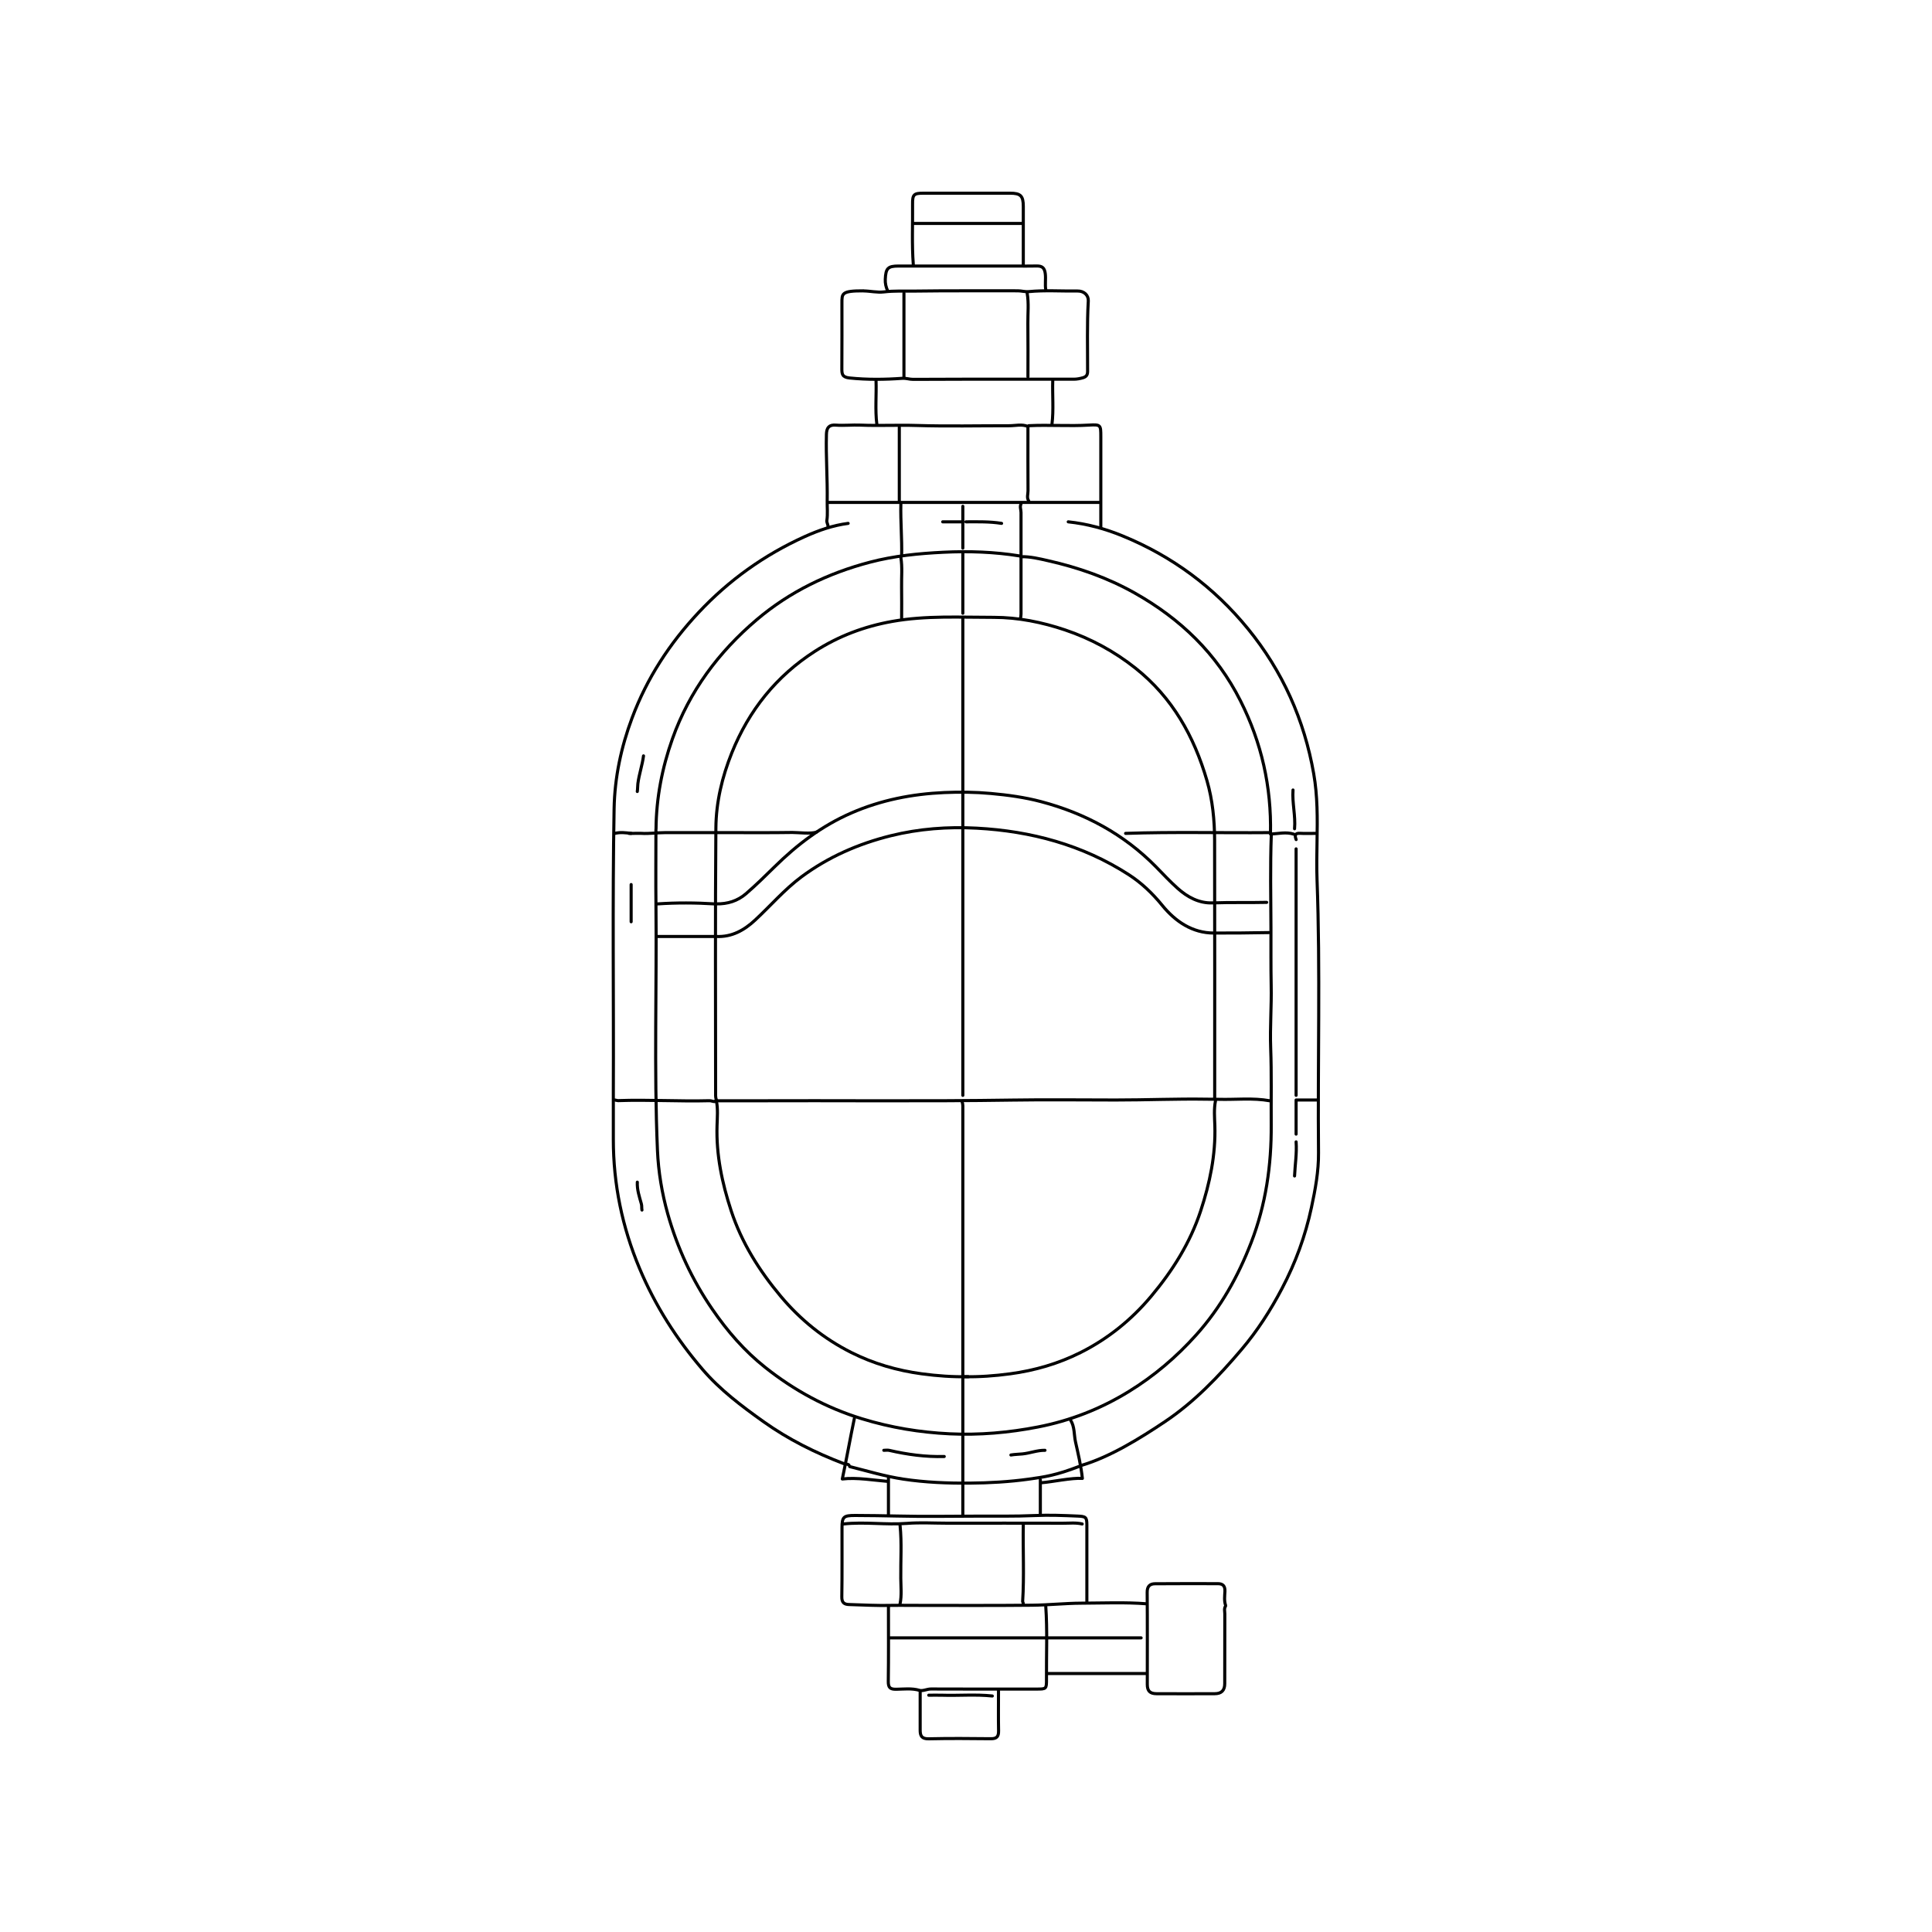
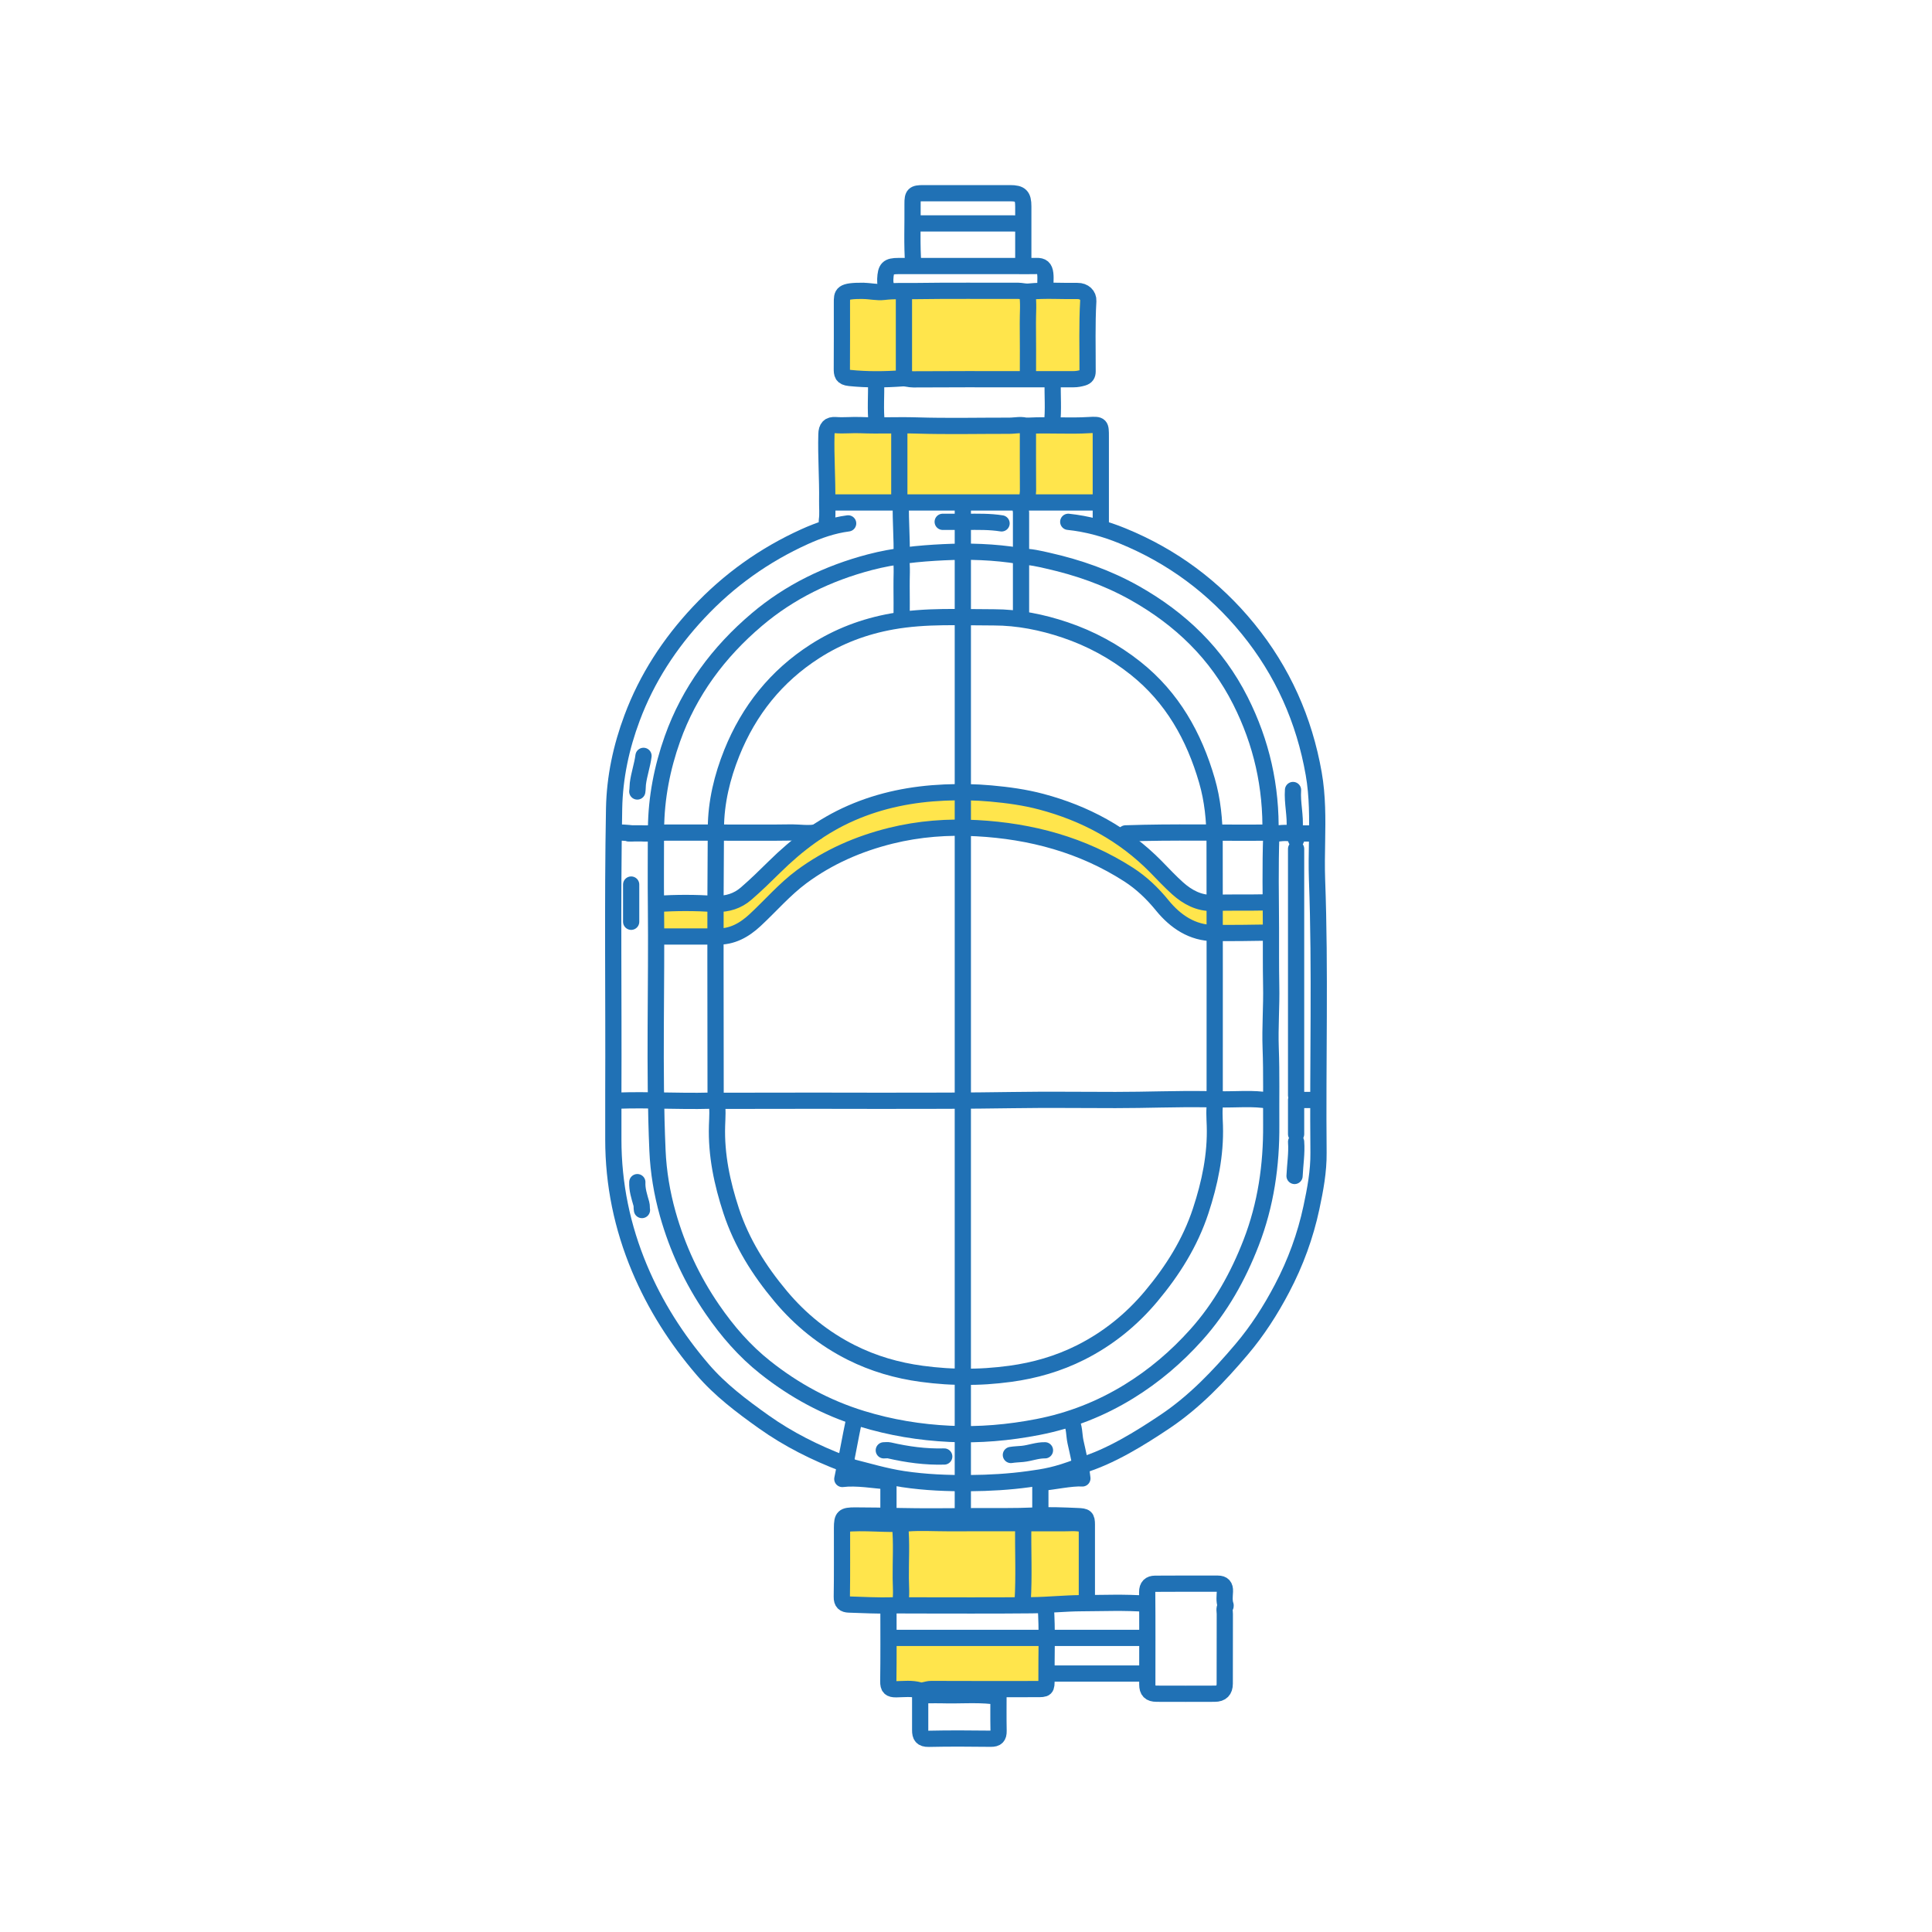
- <svg xmlns="http://www.w3.org/2000/svg" id="icons" viewBox="0 0 500 500">
-   <defs>
-     <style>
-       .cls-1 {
-         fill: none;
-         stroke: #000;
-         stroke-linecap: round;
-         stroke-linejoin: round;
-         stroke-width: .8px;
-       }
-     </style>
-   </defs>
-   <path class="cls-1" d="M276.46,135.05c4.86.51,9.54,1.79,14.03,3.63,12.86,5.26,23.71,13.29,32.49,24.06,8.96,10.99,14.57,23.57,17.01,37.51,1.01,5.74.96,11.61.86,17.44-.06,3.34-.12,6.69,0,10.03.87,23.53.15,47.07.38,70.6.05,4.82-.84,9.55-1.84,14.23-1.56,7.29-4.11,14.26-7.59,20.87-2.95,5.63-6.38,10.98-10.48,15.81-5.89,6.95-12.18,13.56-19.82,18.68-6.4,4.29-14.23,9.16-21.71,11.36" />
-   <path class="cls-1" d="M314.57,284.88c-.43,2.13-.24,4.29-.17,6.42.24,7.6-1.31,14.91-3.66,22.06-2.71,8.24-7.24,15.45-12.8,22.09-5.12,6.12-11.21,11.02-18.29,14.58-5.72,2.87-11.83,4.65-18.22,5.51-4.01.54-8.01.83-12.04.75" />
-   <path class="cls-1" d="M334.83,215.88c-1.99-.65-4.01-.12-6.03-.02.27-12.27-2.31-23.67-7.77-34.5-6.17-12.23-15.53-21.21-27.32-27.86-7.05-3.97-14.61-6.62-22.47-8.39-2.29-.52-4.62-1.09-7.01-1.04" />
-   <path class="cls-1" d="M329.01,216.08c-.29,8.02-.13,16.05-.09,24.07.02,4.95-.04,9.89.06,14.84.12,5.41-.33,10.84-.13,16.24.25,6.62.09,13.24.14,19.86.08,10.46-1.39,20.67-5.19,30.49-3.39,8.77-7.9,16.84-14.22,23.89-5.14,5.73-10.88,10.62-17.45,14.66-7.31,4.49-15.12,7.54-23.5,9.17-7.54,1.47-15.19,2.14-22.86,1.77-7.7-.37-15.26-1.61-22.69-3.89-9.25-2.84-17.52-7.33-25.05-13.31-5.38-4.26-9.79-9.37-13.67-15.02-5.23-7.61-9.06-15.87-11.55-24.71-1.5-5.35-2.42-10.85-2.66-16.43-.91-21.19-.16-42.39-.39-63.58-.07-6.08-.01-12.17-.01-18.25" />
-   <path class="cls-1" d="M263.83,143.87c-6.52-1.05-13.09-1.27-19.65-.95-6.4.31-12.82.94-19.05,2.58-10.81,2.84-20.72,7.61-29.26,14.85-9.9,8.39-17.48,18.56-21.85,30.87-2.66,7.49-4.17,15.26-4.24,23.25,0,.33-.18.73.19,1" />
-   <path class="cls-1" d="M219.5,135.45c-3.94.51-7.64,1.8-11.23,3.42-10.46,4.73-19.63,11.27-27.48,19.65-7.49,7.99-13.38,17.03-17.21,27.29-2.82,7.53-4.5,15.36-4.65,23.45-.45,24.47-.09,48.94-.2,73.41-.02,4.08,0,8.16,0,12.24,0,11.56,2.29,22.63,6.77,33.32,4.05,9.65,9.59,18.33,16.35,26.21,4.53,5.28,10.1,9.47,15.78,13.51,6.41,4.56,13.36,8.02,20.67,10.81.46.18,1,.04,1.41.39" />
-   <path class="cls-1" d="M185.4,284.68c-.27-.72-.2-1.47-.2-2.21,0-22.73-.12-45.47.07-68.2.05-6.68,1.62-13.21,4.13-19.46,4.43-10.99,11.5-19.84,21.49-26.25,6.12-3.93,12.78-6.45,20.02-7.74,8.76-1.56,17.53-1.04,26.29-1.05,6.28,0,12.51,1.26,18.42,3.25,6.6,2.22,12.78,5.55,18.28,9.93,9.5,7.56,15.13,17.59,18.46,29.08,1.46,5.05,1.97,10.23,1.98,15.45.05,22.33.02,44.66.02,66.99" />
-   <path class="cls-1" d="M248.98,285.08c.27.72.2,1.47.2,2.21,0,29.28,0,58.57,0,87.85v16.85" />
-   <path class="cls-1" d="M249.18,160.12v123.36" />
-   <path class="cls-1" d="M328.61,284.88c-4.39-.8-8.83-.25-13.24-.38-1-.03-2.01-.01-3.01-.03-7.89-.13-15.78.22-23.67.21-8.89,0-17.79-.12-26.68.02-22.73.35-45.47.08-68.2.18-2.87.01-5.75,0-8.62,0" />
-   <path class="cls-1" d="M185.4,242.36c4.01.19,7.22-1.64,10.01-4.23,4.02-3.73,7.6-7.93,12.04-11.23,6.96-5.15,14.72-8.53,23.08-10.61,7.31-1.81,14.78-2.37,22.26-1.96,14.05.76,27.34,4.32,39.3,12.01,3.32,2.14,6.16,4.85,8.69,7.96,3.41,4.19,7.81,7.18,13.39,7.17,4.74,0,9.49-.02,14.24-.12" />
-   <path class="cls-1" d="M335.43,219.69v63.78" />
-   <path class="cls-1" d="M327.81,233.53c-4.68.11-9.36-.03-14.04.14-3.45.12-6.46-1.49-9-3.77-1.97-1.76-3.78-3.71-5.63-5.6-8.3-8.43-18.33-13.82-29.69-16.83-4.26-1.13-8.61-1.72-13.02-2.12-4.03-.37-8.05-.41-12.04-.24-8.31.37-16.37,1.93-24.09,5.3-7.59,3.31-14,8.17-19.82,13.9-2.43,2.39-4.86,4.78-7.44,7-2.18,1.87-4.76,2.66-7.62,2.61" />
-   <path class="cls-1" d="M258.41,437.52c0,3.48-.05,6.95.02,10.43.03,1.51-.52,2.05-2.03,2.03-5.35-.06-10.7-.1-16.05.02-1.79.04-2.22-.75-2.21-2.25.01-3.34,0-6.69,0-10.03" />
-   <path class="cls-1" d="M264.83,68.45c0-5.01,0-10.03,0-15.04,0-2.72-.71-3.41-3.41-3.41-7.49,0-14.98,0-22.46,0-2.43,0-2.82.32-2.79,2.81.06,5.22-.21,10.43.19,15.65" />
-   <path class="cls-1" d="M230.13,423.88h65.19" />
-   <path class="cls-1" d="M223.51,75.27c-5.76-.03-5.62.69-5.62,3.21,0,5.62.02,11.23-.02,16.85-.01,1.46.07,2.29,2.01,2.49,4.56.47,9.1.42,13.65.09.98-.07,1.85.28,2.81.27,9.09-.06,18.19-.04,27.28-.04,4.75,0,9.49,0,14.24,0,.84,0,1.61-.15,2.41-.38.89-.26,1.2-.77,1.2-1.63.02-6.08-.17-12.17.18-18.25.08-1.45-1.09-2.6-2.79-2.57-4.21.06-8.43-.25-12.64.16-.94.09-1.86-.21-2.81-.21-8.83.03-17.65-.06-26.48.07-2.74.04-5.47-.12-8.24.22-1.62.2-3.45-.24-5.2-.26" />
-   <path class="cls-1" d="M281.28,414.45c0-6.62,0-13.24,0-19.86,0-1.98-.33-2.14-2.4-2.23-3.68-.16-7.36-.31-11.03-.14-5.28.24-10.57.13-15.85.16-6.55.03-13.11.12-19.66-.03-3.68-.08-7.35-.14-11.03-.15-3.01,0-3.39.34-3.4,3.2-.02,5.95.05,11.9-.05,17.85-.03,1.49.61,1.96,1.85,2,3.74.11,7.48.33,11.23.22,1.47-.04,2.94,0,4.41,0,10.56,0,21.13.07,31.69-.04,4.28-.04,8.56-.51,12.84-.53,5.61-.02,11.24-.28,16.85.16" />
-   <path class="cls-1" d="M266.23,110.17c5.21-.26,10.43.16,15.65-.16,2.99-.18,3.01,0,3.01,2.97v23.47" />
-   <path class="cls-1" d="M280.07,394.4c-1.66-.39-3.34-.18-5.01-.19-9.96-.03-19.92-.01-29.89-.01-3.48,0-6.97-.22-10.43.05-5.49.43-10.98-.45-16.45.15" />
-   <path class="cls-1" d="M284.49,130.03h-70" />
-   <path class="cls-1" d="M266.23,129.63c-.57-.83-.17-1.74-.18-2.61-.04-5.55-.02-11.1-.02-16.65-1.58-.66-3.21-.19-4.81-.19-8.02-.01-16.05.18-24.07-.07-4.82-.15-9.63.11-14.45-.09-2.13-.09-4.27.16-6.42,0-1.71-.13-2.36.66-2.4,2.37-.16,5.75.29,11.5.2,17.25-.03,1.67.16,3.37-.08,5-.1.69.34,1.07.28,1.62" />
-   <path class="cls-1" d="M317.18,415.46c-.4-1.18-.23-2.41-.17-3.61.06-1.38-.51-2-1.83-2-5.42,0-10.83-.03-16.25.02-1.31.01-2.05.64-2.04,2.19.07,7.96.03,15.91.03,23.87,0,1.69.68,2.39,2.4,2.4,5.01.02,10.03.02,15.04,0,1.76,0,2.6-.86,2.6-2.6.01-6.02,0-12.03.02-18.05,0-.66-.24-1.37.19-2.01" />
-   <path class="cls-1" d="M229.73,75.27c-.44-.95-.67-1.93-.62-3.01.13-2.83.67-3.41,3.43-3.41,10.03,0,20.06,0,30.09,0,1.87,0,3.75.04,5.62-.01,1.45-.04,2.09.47,2.27,2.01.17,1.42-.12,2.82.14,4.22" />
-   <path class="cls-1" d="M236.55,57.82c1.96,0,1.33,0,2.01,0,7.62,0,15.24,0,22.87,0,1,0,2.01.03,3.01,0" />
-   <path class="cls-1" d="M296.52,433.11h-25.27" />
-   <path class="cls-1" d="M211.34,215.32c-1.24.56-5.06.1-6.29.12-5.68.09-11.37.04-17.05.04-5.28,0-10.56,0-15.85,0-2.08,0-4.14.33-6.22.19-.34-.02.58.01-3.16.01" />
-   <path class="cls-1" d="M328.41,215.48c-12.37.11-24.74-.23-37.11.2" />
-   <path class="cls-1" d="M265.83,75.87c.46,2.6.15,5.22.18,7.82.06,4.61.02,9.23.02,13.84" />
-   <path class="cls-1" d="M233.94,75.87v21.66" />
-   <path class="cls-1" d="M229.93,415.86c0,6.42.05,12.84-.04,19.26-.02,1.61.44,2.08,2.04,2.06,2-.03,4.01-.31,6.04.28.86.25,1.94-.36,2.99-.35,9.09.04,18.19.03,27.28.02,2.54,0,2.61,0,2.59-2.61-.05-6.28.25-12.57-.19-18.85" />
-   <path class="cls-1" d="M264.83,394.6c-.12,6.62.25,13.24-.17,19.86,0,.13.18.37.17.6" />
-   <path class="cls-1" d="M232.94,394.8c.46,4.54.13,9.09.18,13.64.02,2.2.27,4.42-.18,6.62" />
-   <path class="cls-1" d="M279.24,379.52c-5.91,2.28-8.88,2.71-13,3.28-5.07.7-10.19.99-15.25,1.03-5.74.05-11.53-.18-17.25-1.04-4.71-.71-9.24-2.09-13.84-3.24" />
-   <path class="cls-1" d="M232.74,110.58v19.26" />
-   <path class="cls-1" d="M277.06,367.52c1.09,1.72.87,3.78,1.28,5.64.66,2.97,1.39,5.96,1.78,9.45-2.73-.2-7.83.91-10.51,1.11" />
-   <path class="cls-1" d="M233.14,144.27c.42,2.53.14,5.08.19,7.62.05,2.74.01,5.48.01,8.22" />
-   <path class="cls-1" d="M264.23,130.43c-.35.74.01,1.47.01,2.21-.02,8.76-.02,17.52,0,26.28,0,.42-.06.82-.21,1.2" />
-   <path class="cls-1" d="M244.37,376.94c-4.82.14-9.56-.51-14.24-1.59-.44-.1-.93-.01-1.4-.01" />
-   <path class="cls-1" d="M249.18,143.27v15.44" />
-   <path class="cls-1" d="M185,285.08c-.48.03-.9-.23-1.4-.22-7.89.21-15.78-.3-23.67-.02-.19,0-.53-.12-.8-.16" />
-   <path class="cls-1" d="M170.16,242.36h14.84" />
-   <path class="cls-1" d="M185,233.93c-4.95-.31-9.9-.34-14.84,0" />
-   <path class="cls-1" d="M221.1,367.12c-1.08,5.12-1.97,10.28-3.11,15.64,3.66-.46,8.4.36,11.74.62" />
-   <path class="cls-1" d="M272.45,98.54c-.12,3.74.26,7.5-.2,11.23" />
-   <path class="cls-1" d="M226.72,98.54c.12,3.74-.26,7.5.2,11.23" />
-   <path class="cls-1" d="M334.63,204.45c-.24,3.36.69,6.67.4,10.03" />
-   <path class="cls-1" d="M163.34,228.92v9.63" />
-   <path class="cls-1" d="M229.93,382.56v9.43" />
-   <path class="cls-1" d="M259.21,135.45c-3.06-.49-6.14-.41-9.23-.4" />
-   <path class="cls-1" d="M166.54,195.62c-.31,2.44-1.16,4.77-1.46,7.21-.08.67-.04,1.35-.15,2.01" />
-   <path class="cls-1" d="M256.81,438.92c-4.34-.46-8.69-.06-13.04-.2-1.14-.03-2.27,0-3.41,0" />
-   <path class="cls-1" d="M341.05,284.68c-1.81,0-3.62,0-5.62,0,0,2.81,0,5.82,0,8.83" />
-   <path class="cls-1" d="M270.44,375.34c-1.98-.04-3.84.73-5.8.93-.98.1-2.02.11-3.02.28" />
-   <path class="cls-1" d="M269.24,382.96v8.83" />
-   <path class="cls-1" d="M335.43,295.51c.22,2.96-.27,5.88-.4,8.83" />
-   <path class="cls-1" d="M164.94,305.94c-.1,1.95.53,3.78,1.04,5.6.16.56.05,1.09.16,1.62" />
-   <path class="cls-1" d="M233.14,130.43c-.11,4.48.32,8.96.2,13.44" />
-   <path class="cls-1" d="M249.18,131.03v10.83" />
-   <path class="cls-1" d="M340.45,215.68c-1.34,0-2.68.06-4.01-.02-1.44-.08-1.35.66-1,1.62" />
-   <path class="cls-1" d="M248.78,135.05h-4.81" />
-   <path class="cls-1" d="M163.34,215.68c-1.4-.17-2.81-.36-4.21,0" />
-   <path class="cls-1" d="M185.4,284.88c.43,2.13.24,4.29.17,6.42-.24,7.6,1.31,14.91,3.66,22.06,2.71,8.24,7.24,15.45,12.8,22.09,5.12,6.12,11.21,11.02,18.29,14.58,5.72,2.87,11.83,4.65,18.22,5.51,4.01.54,8.01.83,12.04.75" />
+ <svg xmlns="http://www.w3.org/2000/svg" width="500" height="500" viewBox="0 0 500 500" fill="none">
+   <path d="M169.5 243V234H176C186.4 234 191.333 231.667 192.5 230.5C209 218 219 206 249 204.5C273 203.3 294 218 301.5 225.5C306.3 235.1 321.5 235.167 328.5 234V241C315.7 243.4 306.167 240 303 238C295.8 224 271 216.833 259.5 215C236.7 208.2 211.667 222.5 202 230.5C193.6 240.5 187.833 243 186 243H169.5Z" fill="#FFDA00" fill-opacity="0.7" />
+   <rect x="219" y="394" width="61" height="21" fill="#FFDA00" fill-opacity="0.7" />
+   <rect x="230" y="424" width="41" height="14" fill="#FFDA00" fill-opacity="0.7" />
+   <rect x="215" y="111" width="70" height="21" fill="#FFDA00" fill-opacity="0.7" />
+   <rect x="218" y="76" width="64" height="21" fill="#FFDA00" fill-opacity="0.7" />
+   <path d="M276.461 135.047C281.321 135.557 286.001 136.837 290.491 138.677C303.351 143.937 314.201 151.967 322.981 162.737C331.941 173.727 337.551 186.307 339.991 200.247C341.001 205.987 340.951 211.857 340.851 217.687C340.791 221.027 340.731 224.377 340.851 227.717C341.721 251.247 341.001 274.787 341.231 298.317C341.281 303.137 340.391 307.867 339.391 312.547C337.831 319.837 335.281 326.807 331.801 333.417C328.851 339.047 325.421 344.397 321.321 349.227C315.431 356.177 309.141 362.787 301.501 367.907C295.101 372.197 287.271 377.067 279.791 379.267" stroke="#2071B5" stroke-width="4.2" stroke-linecap="round" stroke-linejoin="round" />
+   <path d="M314.571 284.883C314.141 287.013 314.331 289.173 314.401 291.303C314.641 298.903 313.091 306.213 310.741 313.363C308.031 321.603 303.501 328.813 297.941 335.453C292.821 341.573 286.731 346.473 279.651 350.033C273.931 352.903 267.821 354.683 261.431 355.543C257.421 356.083 253.421 356.373 249.391 356.293" stroke="#2071B5" stroke-width="4.2" stroke-linecap="round" stroke-linejoin="round" />
+   <path d="M334.827 215.883C332.837 215.233 330.817 215.763 328.797 215.863C329.067 203.593 326.487 192.193 321.027 181.363C314.857 169.133 305.497 160.153 293.707 153.503C286.657 149.533 279.097 146.883 271.237 145.113C268.947 144.593 266.617 144.023 264.227 144.073" stroke="#2071B5" stroke-width="4.2" stroke-linecap="round" stroke-linejoin="round" />
+   <path d="M329.012 216.083C328.722 224.103 328.882 232.133 328.922 240.153C328.942 245.103 328.882 250.043 328.982 254.993C329.102 260.403 328.652 265.833 328.852 271.233C329.102 277.853 328.942 284.473 328.992 291.093C329.072 301.553 327.602 311.763 323.802 321.583C320.412 330.353 315.902 338.423 309.582 345.473C304.442 351.203 298.702 356.093 292.132 360.133C284.822 364.623 277.012 367.673 268.632 369.303C261.092 370.773 253.442 371.443 245.772 371.073C238.072 370.703 230.512 369.463 223.082 367.183C213.832 364.343 205.562 359.853 198.032 353.873C192.652 349.613 188.242 344.503 184.362 338.853C179.132 331.243 175.302 322.983 172.812 314.143C171.312 308.793 170.392 303.293 170.152 297.713C169.242 276.523 169.992 255.323 169.762 234.133C169.692 228.053 169.752 221.963 169.752 215.883" stroke="#2071B5" stroke-width="4.2" stroke-linecap="round" stroke-linejoin="round" />
+   <path d="M263.828 143.867C257.308 142.817 250.738 142.597 244.178 142.917C237.778 143.227 231.358 143.857 225.128 145.497C214.318 148.337 204.408 153.107 195.868 160.347C185.968 168.737 178.388 178.907 174.018 191.217C171.358 198.707 169.848 206.477 169.778 214.467C169.778 214.797 169.598 215.197 169.968 215.467" stroke="#2071B5" stroke-width="4.2" stroke-linecap="round" stroke-linejoin="round" />
+   <path d="M219.499 135.453C215.559 135.963 211.859 137.253 208.269 138.873C197.809 143.603 188.639 150.143 180.789 158.523C173.299 166.513 167.409 175.553 163.579 185.813C160.759 193.343 159.079 201.173 158.929 209.263C158.479 233.733 158.839 258.203 158.729 282.673C158.709 286.753 158.729 290.833 158.729 294.913C158.729 306.473 161.019 317.543 165.499 328.233C169.549 337.883 175.089 346.563 181.849 354.443C186.379 359.723 191.949 363.913 197.629 367.953C204.039 372.513 210.989 375.973 218.299 378.763C218.759 378.943 219.299 378.803 219.709 379.153" stroke="#2071B5" stroke-width="4.2" stroke-linecap="round" stroke-linejoin="round" />
+   <path d="M185.401 284.681C185.131 283.961 185.201 283.211 185.201 282.471C185.201 259.741 185.081 237.001 185.271 214.271C185.321 207.591 186.891 201.061 189.401 194.811C193.831 183.821 200.901 174.971 210.891 168.561C217.011 164.631 223.671 162.111 230.911 160.821C239.671 159.261 248.441 159.781 257.201 159.771C263.481 159.771 269.711 161.031 275.621 163.021C282.221 165.241 288.401 168.571 293.901 172.951C303.401 180.511 309.031 190.541 312.361 202.031C313.821 207.081 314.331 212.261 314.341 217.481C314.391 239.811 314.361 262.141 314.361 284.471" stroke="#2071B5" stroke-width="4.2" stroke-linecap="round" stroke-linejoin="round" />
+   <path d="M248.977 285.078C249.247 285.798 249.177 286.548 249.177 287.288C249.177 316.568 249.177 345.858 249.177 375.138V391.988" stroke="#2071B5" stroke-width="4.2" stroke-linecap="round" stroke-linejoin="round" />
+   <path d="M249.18 160.117V283.477" stroke="#2071B5" stroke-width="4.2" stroke-linecap="round" stroke-linejoin="round" />
+   <path d="M328.607 284.882C324.217 284.082 319.777 284.632 315.367 284.502C314.367 284.472 313.357 284.492 312.357 284.472C304.467 284.342 296.577 284.692 288.688 284.682C279.797 284.682 270.898 284.562 262.008 284.702C239.278 285.052 216.537 284.782 193.807 284.882C190.937 284.892 188.057 284.882 185.188 284.882" stroke="#2071B5" stroke-width="4.2" stroke-linecap="round" stroke-linejoin="round" />
+   <path d="M185.398 242.361C189.408 242.551 192.618 240.721 195.408 238.131C199.428 234.401 203.008 230.201 207.448 226.901C214.408 221.751 222.168 218.371 230.528 216.291C237.838 214.481 245.308 213.921 252.788 214.331C266.838 215.091 280.128 218.651 292.088 226.341C295.408 228.481 298.248 231.191 300.778 234.301C304.188 238.491 308.588 241.481 314.168 241.471C318.908 241.471 323.658 241.451 328.408 241.351" stroke="#2071B5" stroke-width="4.2" stroke-linecap="round" stroke-linejoin="round" />
+   <path d="M335.43 219.688V283.467" stroke="#2071B5" stroke-width="4.2" stroke-linecap="round" stroke-linejoin="round" />
+   <path d="M327.812 233.532C323.132 233.642 318.452 233.502 313.772 233.672C310.322 233.792 307.312 232.182 304.772 229.902C302.802 228.142 300.992 226.192 299.142 224.302C290.842 215.872 280.812 210.482 269.452 207.472C265.192 206.342 260.842 205.752 256.432 205.352C252.402 204.982 248.382 204.942 244.392 205.112C236.082 205.482 228.022 207.042 220.302 210.412C212.712 213.722 206.302 218.582 200.482 224.312C198.052 226.702 195.622 229.092 193.042 231.312C190.862 233.182 188.282 233.972 185.422 233.922" stroke="#2071B5" stroke-width="4.2" stroke-linecap="round" stroke-linejoin="round" />
+   <path d="M258.411 437.523C258.411 441.003 258.361 444.473 258.431 447.953C258.461 449.463 257.911 450.003 256.401 449.983C251.051 449.923 245.701 449.883 240.351 450.003C238.561 450.043 238.131 449.253 238.141 447.753C238.151 444.413 238.141 441.063 238.141 437.723" stroke="#2071B5" stroke-width="4.2" stroke-linecap="round" stroke-linejoin="round" />
+   <path d="M264.827 68.45C264.827 63.44 264.827 58.42 264.827 53.41C264.827 50.69 264.117 50 261.417 50C253.927 50 246.437 50 238.957 50C236.527 50 236.137 50.32 236.167 52.81C236.227 58.03 235.957 63.24 236.357 68.46" stroke="#2071B5" stroke-width="4.2" stroke-linecap="round" stroke-linejoin="round" />
+   <path d="M230.133 423.883H295.323" stroke="#2071B5" stroke-width="4.2" stroke-linecap="round" stroke-linejoin="round" />
+   <path d="M223.508 75.266C217.748 75.236 217.888 75.956 217.888 78.476C217.888 84.096 217.908 89.706 217.868 95.326C217.858 96.786 217.938 97.616 219.878 97.816C224.438 98.286 228.978 98.236 233.528 97.906C234.508 97.836 235.378 98.186 236.338 98.176C245.428 98.116 254.528 98.136 263.618 98.136C268.368 98.136 273.108 98.136 277.858 98.136C278.698 98.136 279.468 97.986 280.268 97.756C281.158 97.496 281.468 96.986 281.468 96.126C281.488 90.046 281.298 83.956 281.648 77.876C281.728 76.426 280.558 75.276 278.858 75.306C274.648 75.366 270.428 75.056 266.218 75.466C265.278 75.556 264.358 75.256 263.408 75.256C254.578 75.286 245.758 75.196 236.928 75.326C234.188 75.366 231.458 75.206 228.688 75.546C227.068 75.746 225.238 75.306 223.488 75.286" stroke="#2071B5" stroke-width="4.2" stroke-linecap="round" stroke-linejoin="round" />
+   <path d="M281.28 414.454C281.28 407.834 281.28 401.214 281.28 394.594C281.28 392.614 280.95 392.454 278.88 392.364C275.2 392.204 271.52 392.054 267.85 392.224C262.57 392.464 257.28 392.354 252 392.384C245.45 392.414 238.89 392.504 232.34 392.354C228.66 392.274 224.99 392.214 221.31 392.204C218.3 392.204 217.92 392.544 217.91 395.404C217.89 401.354 217.96 407.304 217.86 413.254C217.83 414.744 218.47 415.214 219.71 415.254C223.45 415.364 227.19 415.584 230.94 415.474C232.41 415.434 233.88 415.474 235.35 415.474C245.91 415.474 256.48 415.544 267.04 415.434C271.32 415.394 275.6 414.924 279.88 414.904C285.49 414.884 291.12 414.624 296.73 415.064" stroke="#2071B5" stroke-width="4.2" stroke-linecap="round" stroke-linejoin="round" />
+   <path d="M266.227 110.17C271.437 109.91 276.657 110.33 281.877 110.01C284.867 109.83 284.887 110.01 284.887 112.98V136.45" stroke="#2071B5" stroke-width="4.2" stroke-linecap="round" stroke-linejoin="round" />
+   <path d="M280.069 394.402C278.409 394.012 276.729 394.222 275.059 394.212C265.099 394.182 255.139 394.202 245.169 394.202C241.689 394.202 238.199 393.982 234.739 394.252C229.249 394.682 223.759 393.802 218.289 394.402" stroke="#2071B5" stroke-width="4.2" stroke-linecap="round" stroke-linejoin="round" />
+   <path d="M284.492 130.031H214.492" stroke="#2071B5" stroke-width="4.2" stroke-linecap="round" stroke-linejoin="round" />
+   <path d="M266.228 129.63C265.658 128.8 266.058 127.89 266.048 127.02C266.008 121.47 266.028 115.92 266.028 110.37C264.448 109.71 262.818 110.18 261.218 110.18C253.198 110.17 245.168 110.36 237.148 110.11C232.328 109.96 227.518 110.22 222.698 110.02C220.568 109.93 218.428 110.18 216.278 110.02C214.568 109.89 213.918 110.68 213.878 112.39C213.718 118.14 214.168 123.89 214.078 129.64C214.048 131.31 214.238 133.01 213.998 134.64C213.898 135.33 214.338 135.71 214.278 136.26" stroke="#2071B5" stroke-width="4.2" stroke-linecap="round" stroke-linejoin="round" />
+   <path d="M317.181 415.462C316.781 414.282 316.951 413.052 317.011 411.852C317.071 410.472 316.501 409.852 315.181 409.852C309.761 409.852 304.351 409.822 298.931 409.872C297.621 409.882 296.881 410.512 296.891 412.062C296.961 420.022 296.921 427.972 296.921 435.932C296.921 437.622 297.601 438.322 299.321 438.332C304.331 438.352 309.351 438.352 314.361 438.332C316.121 438.332 316.961 437.472 316.961 435.732C316.971 429.712 316.961 423.702 316.981 417.682C316.981 417.022 316.741 416.312 317.171 415.672" stroke="#2071B5" stroke-width="4.2" stroke-linecap="round" stroke-linejoin="round" />
+   <path d="M229.728 75.268C229.288 74.318 229.058 73.338 229.108 72.258C229.238 69.428 229.778 68.848 232.538 68.848C242.568 68.848 252.598 68.848 262.628 68.848C264.498 68.848 266.378 68.888 268.248 68.838C269.698 68.798 270.338 69.308 270.518 70.848C270.688 72.268 270.398 73.668 270.658 75.068" stroke="#2071B5" stroke-width="4.2" stroke-linecap="round" stroke-linejoin="round" />
+   <path d="M236.547 57.82C238.507 57.82 237.877 57.82 238.557 57.82C246.177 57.82 253.797 57.82 261.427 57.82C262.427 57.82 263.437 57.85 264.437 57.82" stroke="#2071B5" stroke-width="4.2" stroke-linecap="round" stroke-linejoin="round" />
+   <path d="M296.52 433.109H271.25" stroke="#2071B5" stroke-width="4.2" stroke-linecap="round" stroke-linejoin="round" />
+   <path d="M211.343 215.32C210.103 215.88 206.283 215.42 205.053 215.44C199.373 215.53 193.683 215.48 188.003 215.48C182.723 215.48 177.443 215.48 172.153 215.48C170.073 215.48 168.013 215.81 165.933 215.67C165.593 215.65 166.513 215.68 162.773 215.68" stroke="#2071B5" stroke-width="4.2" stroke-linecap="round" stroke-linejoin="round" />
+   <path d="M328.407 215.478C316.037 215.588 303.667 215.248 291.297 215.678" stroke="#2071B5" stroke-width="4.2" stroke-linecap="round" stroke-linejoin="round" />
+   <path d="M265.828 75.867C266.288 78.467 265.978 81.087 266.008 83.687C266.068 88.297 266.028 92.917 266.028 97.527" stroke="#2071B5" stroke-width="4.2" stroke-linecap="round" stroke-linejoin="round" />
+   <path d="M233.938 75.867V97.527" stroke="#2071B5" stroke-width="4.2" stroke-linecap="round" stroke-linejoin="round" />
+   <path d="M229.931 415.862C229.931 422.282 229.981 428.702 229.891 435.122C229.871 436.732 230.331 437.202 231.931 437.182C233.931 437.152 235.941 436.872 237.971 437.462C238.831 437.712 239.911 437.102 240.961 437.112C250.051 437.152 259.151 437.142 268.241 437.132C270.781 437.132 270.851 437.132 270.831 434.522C270.781 428.242 271.081 421.952 270.641 415.672" stroke="#2071B5" stroke-width="4.2" stroke-linecap="round" stroke-linejoin="round" />
+   <path d="M264.826 394.602C264.706 401.222 265.076 407.842 264.656 414.462C264.656 414.592 264.836 414.832 264.826 415.062" stroke="#2071B5" stroke-width="4.2" stroke-linecap="round" stroke-linejoin="round" />
+   <path d="M232.938 394.797C233.398 399.337 233.067 403.887 233.117 408.437C233.137 410.637 233.387 412.857 232.938 415.057" stroke="#2071B5" stroke-width="4.2" stroke-linecap="round" stroke-linejoin="round" />
+   <path d="M279.238 379.523C273.328 381.803 270.358 382.233 266.238 382.803C261.168 383.503 256.048 383.793 250.988 383.833C245.248 383.883 239.458 383.653 233.738 382.793C229.028 382.083 224.498 380.703 219.898 379.553" stroke="#2071B5" stroke-width="4.2" stroke-linecap="round" stroke-linejoin="round" />
+   <path d="M232.742 110.578V129.838" stroke="#2071B5" stroke-width="4.2" stroke-linecap="round" stroke-linejoin="round" />
+   <path d="M277.059 367.523C278.149 369.243 277.929 371.303 278.339 373.163C278.999 376.133 279.729 379.123 280.119 382.613C277.389 382.413 272.289 383.523 269.609 383.723" stroke="#2071B5" stroke-width="4.2" stroke-linecap="round" stroke-linejoin="round" />
+   <path d="M233.141 144.273C233.561 146.803 233.281 149.353 233.331 151.893C233.381 154.633 233.341 157.373 233.341 160.113" stroke="#2071B5" stroke-width="4.2" stroke-linecap="round" stroke-linejoin="round" />
+   <path d="M264.231 130.43C263.881 131.17 264.241 131.9 264.241 132.64C264.221 141.4 264.221 150.16 264.241 158.92C264.241 159.34 264.181 159.74 264.031 160.12" stroke="#2071B5" stroke-width="4.2" stroke-linecap="round" stroke-linejoin="round" />
+   <path d="M244.367 376.942C239.547 377.082 234.807 376.432 230.127 375.352C229.687 375.252 229.197 375.342 228.727 375.342" stroke="#2071B5" stroke-width="4.2" stroke-linecap="round" stroke-linejoin="round" />
+   <path d="M249.18 143.273V158.713" stroke="#2071B5" stroke-width="4.2" stroke-linecap="round" stroke-linejoin="round" />
+   <path d="M185.003 285.08C184.523 285.11 184.103 284.85 183.603 284.86C175.713 285.07 167.823 284.56 159.933 284.84C159.743 284.84 159.403 284.72 159.133 284.68" stroke="#2071B5" stroke-width="4.2" stroke-linecap="round" stroke-linejoin="round" />
+   <path d="M170.156 242.36H184.996" stroke="#2071B5" stroke-width="4.2" stroke-linecap="round" stroke-linejoin="round" />
+   <path d="M184.996 233.931C180.046 233.621 175.096 233.591 170.156 233.931" stroke="#2071B5" stroke-width="4.2" stroke-linecap="round" stroke-linejoin="round" />
+   <path d="M221.102 367.117C220.022 372.237 219.132 377.397 217.992 382.757C221.652 382.297 226.392 383.117 229.732 383.377" stroke="#2071B5" stroke-width="4.2" stroke-linecap="round" stroke-linejoin="round" />
+   <path d="M272.45 98.539C272.33 102.279 272.71 106.039 272.25 109.769" stroke="#2071B5" stroke-width="4.2" stroke-linecap="round" stroke-linejoin="round" />
+   <path d="M226.722 98.539C226.842 102.279 226.462 106.039 226.922 109.769" stroke="#2071B5" stroke-width="4.2" stroke-linecap="round" stroke-linejoin="round" />
+   <path d="M334.634 204.453C334.394 207.813 335.324 211.123 335.034 214.483" stroke="#2071B5" stroke-width="4.2" stroke-linecap="round" stroke-linejoin="round" />
+   <path d="M163.344 228.922V238.552" stroke="#2071B5" stroke-width="4.2" stroke-linecap="round" stroke-linejoin="round" />
+   <path d="M229.93 382.562V391.992" stroke="#2071B5" stroke-width="4.2" stroke-linecap="round" stroke-linejoin="round" />
+   <path d="M259.207 135.45C256.147 134.96 253.067 135.04 249.977 135.05" stroke="#2071B5" stroke-width="4.2" stroke-linecap="round" stroke-linejoin="round" />
+   <path d="M166.54 195.617C166.23 198.057 165.38 200.387 165.08 202.827C165 203.497 165.04 204.177 164.93 204.837" stroke="#2071B5" stroke-width="4.2" stroke-linecap="round" stroke-linejoin="round" />
+   <path d="M256.809 438.916C252.469 438.456 248.119 438.856 243.769 438.716C242.629 438.686 241.499 438.716 240.359 438.716" stroke="#2071B5" stroke-width="4.2" stroke-linecap="round" stroke-linejoin="round" />
+   <path d="M341.05 284.68C339.24 284.68 337.43 284.68 335.43 284.68C335.43 287.49 335.43 290.5 335.43 293.51" stroke="#2071B5" stroke-width="4.2" stroke-linecap="round" stroke-linejoin="round" />
+   <path d="M270.437 375.337C268.457 375.297 266.597 376.067 264.637 376.267C263.657 376.367 262.617 376.377 261.617 376.547" stroke="#2071B5" stroke-width="4.2" stroke-linecap="round" stroke-linejoin="round" />
+   <path d="M269.242 382.961V391.791" stroke="#2071B5" stroke-width="4.2" stroke-linecap="round" stroke-linejoin="round" />
+   <path d="M335.431 295.508C335.651 298.468 335.161 301.388 335.031 304.338" stroke="#2071B5" stroke-width="4.2" stroke-linecap="round" stroke-linejoin="round" />
+   <path d="M164.94 305.938C164.84 307.888 165.47 309.718 165.98 311.538C166.14 312.098 166.03 312.628 166.14 313.158" stroke="#2071B5" stroke-width="4.2" stroke-linecap="round" stroke-linejoin="round" />
+   <path d="M233.143 130.43C233.033 134.91 233.463 139.39 233.343 143.87" stroke="#2071B5" stroke-width="4.2" stroke-linecap="round" stroke-linejoin="round" />
+   <path d="M249.18 131.032V141.862" stroke="#2071B5" stroke-width="4.2" stroke-linecap="round" stroke-linejoin="round" />
+   <path d="M340.446 215.682C339.106 215.682 337.766 215.742 336.436 215.662C334.996 215.582 335.086 216.322 335.436 217.282" stroke="#2071B5" stroke-width="4.2" stroke-linecap="round" stroke-linejoin="round" />
+   <path d="M248.779 135.047H243.969" stroke="#2071B5" stroke-width="4.2" stroke-linecap="round" stroke-linejoin="round" />
+   <path d="M163.343 215.681C161.943 215.511 160.533 215.321 159.133 215.681" stroke="#2071B5" stroke-width="4.2" stroke-linecap="round" stroke-linejoin="round" />
+   <path d="M185.398 284.883C185.828 287.013 185.638 289.173 185.568 291.303C185.328 298.903 186.878 306.213 189.228 313.363C191.938 321.603 196.468 328.813 202.028 335.453C207.148 341.573 213.238 346.473 220.318 350.033C226.038 352.903 232.148 354.683 238.538 355.543C242.548 356.083 246.548 356.373 250.578 356.293" stroke="#2071B5" stroke-width="4.2" stroke-linecap="round" stroke-linejoin="round" />
</svg>
